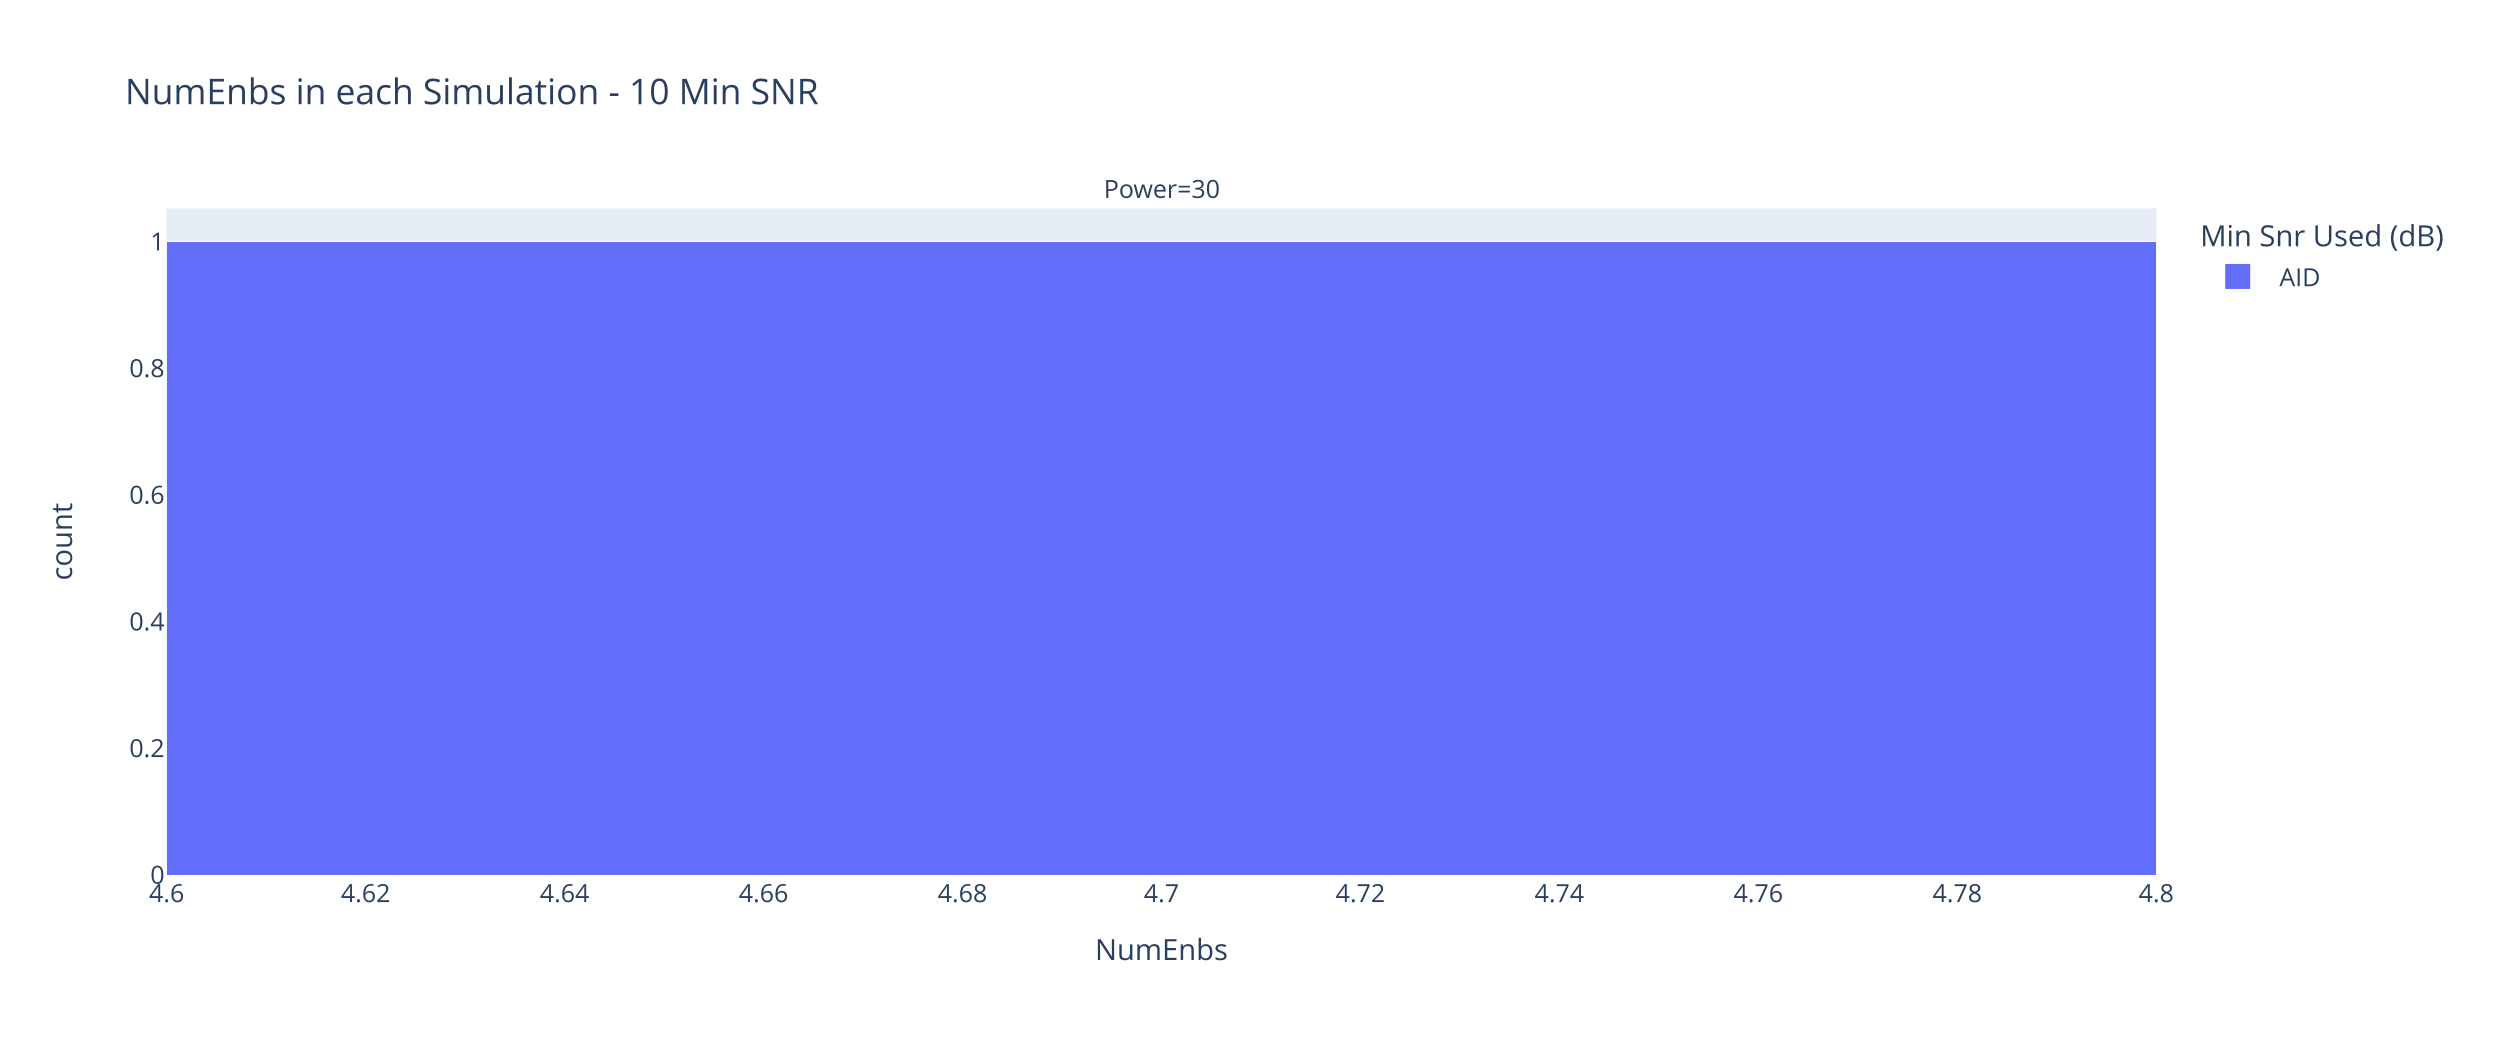
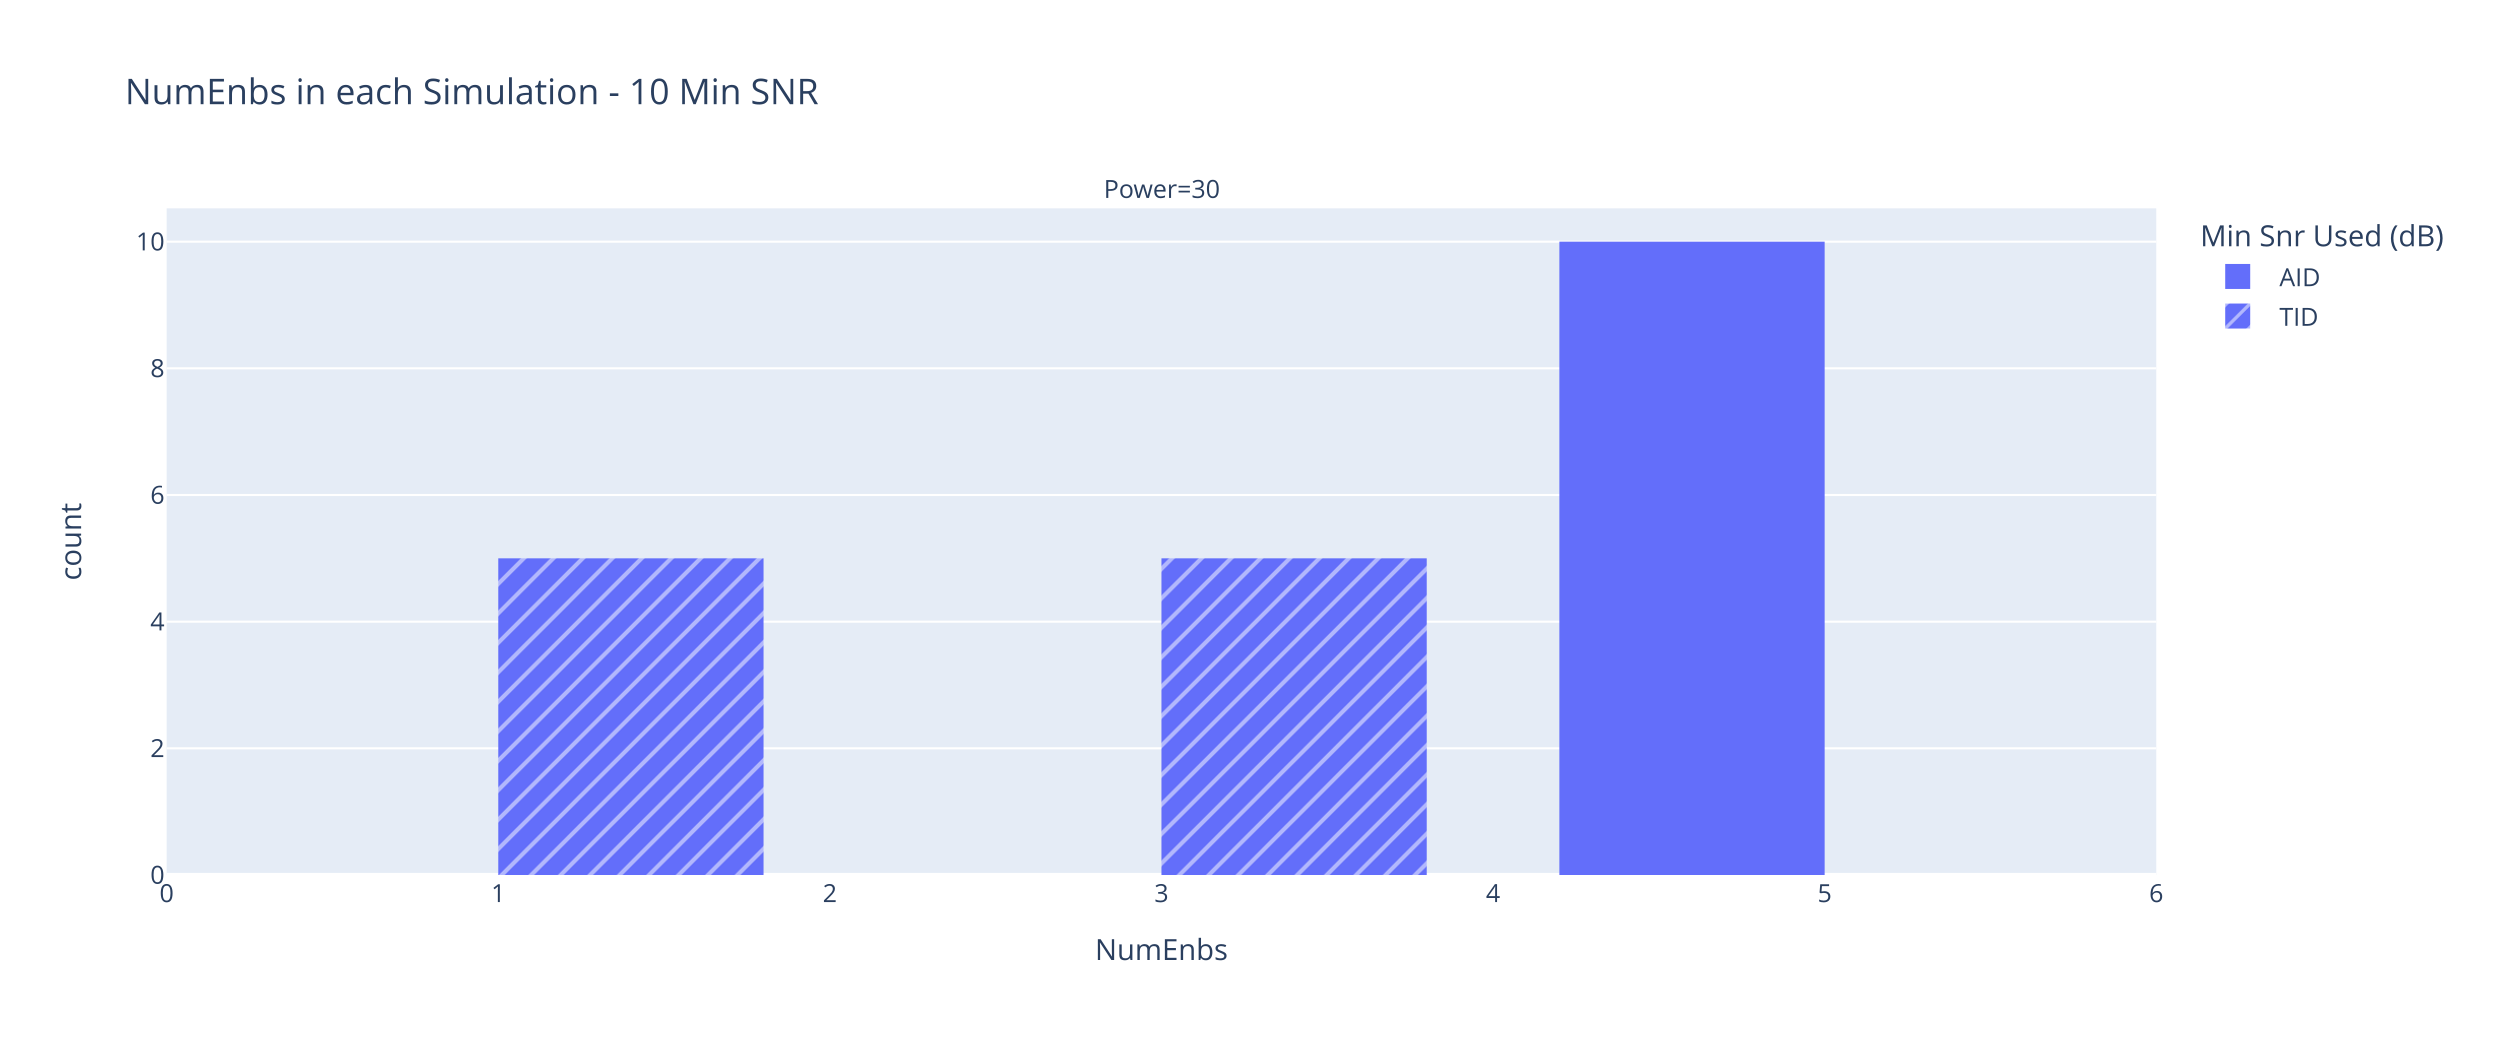
<svg xmlns="http://www.w3.org/2000/svg" class="main-svg" width="1200" height="500" style="" viewBox="0 0 1200 500">
  <rect x="0" y="0" width="1200" height="500" style="fill: rgb(255, 255, 255); fill-opacity: 1;" />
-   <defs id="defs-c32c6e">
+   <defs id="defs-dc7f94">
    <g class="clips">
-       <clipPath id="clipc32c6exyplot" class="plotclip">
+       <clipPath id="clipdc7f94xyplot" class="plotclip">
        <rect width="955" height="320" />
      </clipPath>
-       <clipPath class="axesclip" id="clipc32c6ex">
+       <clipPath class="axesclip" id="clipdc7f94x">
        <rect x="80" y="0" width="955" height="500" />
      </clipPath>
-       <clipPath class="axesclip" id="clipc32c6ey">
+       <clipPath class="axesclip" id="clipdc7f94y">
        <rect x="0" y="100" width="1200" height="320" />
      </clipPath>
-       <clipPath class="axesclip" id="clipc32c6exy">
+       <clipPath class="axesclip" id="clipdc7f94xy">
        <rect x="80" y="100" width="955" height="320" />
      </clipPath>
    </g>
    <g class="gradients" />
-     <g class="patterns" />
+     <g class="patterns">
+       <pattern id="pdc7f94-legend-76ae5b" width="14.142px" height="14.142px" patternUnits="userSpaceOnUse" patternTransform="scale(0.8)">
+         <rect width="14.142px" height="14.142px" fill="rgb(99, 110, 250)" fill-opacity="1" />
+         <path d="M-3.536,3.536l7.071,-7.071M0,14.142L14.142,0M10.607,17.678l7.071,-7.071" opacity="0.5" stroke="rgb(255, 255, 255)" stroke-width="2px" />
+       </pattern>
+       <pattern id="pdc7f94-76ae5b" width="14.142px" height="14.142px" patternUnits="userSpaceOnUse" patternTransform="">
+         <rect width="14.142px" height="14.142px" fill="rgb(99, 110, 250)" fill-opacity="1" />
+         <path d="M-3.536,3.536l7.071,-7.071M0,14.142L14.142,0M10.607,17.678l7.071,-7.071" opacity="0.5" stroke="rgb(255, 255, 255)" stroke-width="2px" />
+       </pattern>
+     </g>
  </defs>
  <g class="bglayer">
    <rect class="bg" x="80" y="100" width="955" height="320" style="fill: rgb(229, 236, 246); fill-opacity: 1; stroke-width: 0;" />
  </g>
  <g class="layer-below">
    <g class="imagelayer" />
    <g class="shapelayer" />
  </g>
  <g class="cartesianlayer">
    <g class="subplot xy">
      <g class="layer-subplot">
        <g class="shapelayer" />
        <g class="imagelayer" />
      </g>
      <g class="minor-gridlayer">
        <g class="x" />
        <g class="y" />
      </g>
      <g class="gridlayer">
        <g class="x" />
        <g class="y">
          <path class="ygrid crisp" transform="translate(0,359.2)" d="M80,0h955" style="stroke: rgb(255, 255, 255); stroke-opacity: 1; stroke-width: 1px;" />
          <path class="ygrid crisp" transform="translate(0,298.4)" d="M80,0h955" style="stroke: rgb(255, 255, 255); stroke-opacity: 1; stroke-width: 1px;" />
          <path class="ygrid crisp" transform="translate(0,237.6)" d="M80,0h955" style="stroke: rgb(255, 255, 255); stroke-opacity: 1; stroke-width: 1px;" />
          <path class="ygrid crisp" transform="translate(0,176.8)" d="M80,0h955" style="stroke: rgb(255, 255, 255); stroke-opacity: 1; stroke-width: 1px;" />
          <path class="ygrid crisp" transform="translate(0,116)" d="M80,0h955" style="stroke: rgb(255, 255, 255); stroke-opacity: 1; stroke-width: 1px;" />
        </g>
      </g>
      <g class="zerolinelayer">
        <path class="yzl zl crisp" transform="translate(0,420)" d="M80,0h955" style="stroke: rgb(255, 255, 255); stroke-opacity: 1; stroke-width: 2px;" />
      </g>
      <path class="xlines-below" />
      <path class="ylines-below" />
      <g class="overlines-below" />
      <g class="xaxislayer-below" />
      <g class="yaxislayer-below" />
      <g class="overaxes-below" />
-       <g class="plot" transform="translate(80,100)" clip-path="url(#clipc32c6exyplot)">
+       <g class="plot" transform="translate(80,100)" clip-path="url(#clipdc7f94xyplot)">
        <g class="barlayer mlayer">
-           <g class="trace bars" shape-rendering="crispEdges" style="opacity: 1;">
+           <g class="trace bars" style="opacity: 1;">
            <g class="points">
              <g class="point">
-                 <path d="M0,320V16H477.5V320Z" style="vector-effect: non-scaling-stroke; opacity: 1; stroke-width: 0px; fill: rgb(99, 110, 250); fill-opacity: 1;" />
-               </g>
+                 <path d="M668.5,320V16H795.83V320Z" style="vector-effect: non-scaling-stroke; opacity: 1; stroke-width: 0px; fill: rgb(99, 110, 250); fill-opacity: 1;" />
+               </g>
+             </g>
+           </g>
+           <g class="trace bars" style="opacity: 1;">
+             <g class="points">
              <g class="point">
-                 <path d="M477.5,320V16H955V320Z" style="vector-effect: non-scaling-stroke; opacity: 1; stroke-width: 0px; fill: rgb(99, 110, 250); fill-opacity: 1;" />
+                 <path d="M159.17,320V168H286.5V320Z" class="pattern_filled" style="vector-effect: non-scaling-stroke; opacity: 1; stroke-width: 0px; fill: url('#pdc7f94-76ae5b');" />
+               </g>
+               <g class="point">
+                 <path d="M477.5,320V168H604.83V320Z" class="pattern_filled" style="vector-effect: non-scaling-stroke; opacity: 1; stroke-width: 0px; fill: url('#pdc7f94-76ae5b');" />
              </g>
            </g>
          </g>
        </g>
      </g>
      <g class="overplot" />
      <path class="xlines-above crisp" d="M0,0" style="fill: none;" />
      <path class="ylines-above crisp" d="M0,0" style="fill: none;" />
      <g class="overlines-above" />
      <g class="xaxislayer-above">
        <g class="xtick">
-           <text text-anchor="middle" x="0" y="433" transform="translate(80,0)" style="font-family: 'Open Sans', verdana, arial, sans-serif; font-size: 12px; fill: rgb(42, 63, 95); fill-opacity: 1; white-space: pre; opacity: 1;">4.6</text>
-         </g>
-         <g class="xtick">
-           <text text-anchor="middle" x="0" y="433" style="font-family: 'Open Sans', verdana, arial, sans-serif; font-size: 12px; fill: rgb(42, 63, 95); fill-opacity: 1; white-space: pre; opacity: 1;" transform="translate(175.5,0)">4.62</text>
-         </g>
-         <g class="xtick">
-           <text text-anchor="middle" x="0" y="433" style="font-family: 'Open Sans', verdana, arial, sans-serif; font-size: 12px; fill: rgb(42, 63, 95); fill-opacity: 1; white-space: pre; opacity: 1;" transform="translate(271,0)">4.64</text>
-         </g>
-         <g class="xtick">
-           <text text-anchor="middle" x="0" y="433" style="font-family: 'Open Sans', verdana, arial, sans-serif; font-size: 12px; fill: rgb(42, 63, 95); fill-opacity: 1; white-space: pre; opacity: 1;" transform="translate(366.5,0)">4.66</text>
-         </g>
-         <g class="xtick">
-           <text text-anchor="middle" x="0" y="433" style="font-family: 'Open Sans', verdana, arial, sans-serif; font-size: 12px; fill: rgb(42, 63, 95); fill-opacity: 1; white-space: pre; opacity: 1;" transform="translate(462,0)">4.68</text>
-         </g>
-         <g class="xtick">
-           <text text-anchor="middle" x="0" y="433" style="font-family: 'Open Sans', verdana, arial, sans-serif; font-size: 12px; fill: rgb(42, 63, 95); fill-opacity: 1; white-space: pre; opacity: 1;" transform="translate(557.5,0)">4.7</text>
-         </g>
-         <g class="xtick">
-           <text text-anchor="middle" x="0" y="433" style="font-family: 'Open Sans', verdana, arial, sans-serif; font-size: 12px; fill: rgb(42, 63, 95); fill-opacity: 1; white-space: pre; opacity: 1;" transform="translate(653,0)">4.72</text>
-         </g>
-         <g class="xtick">
-           <text text-anchor="middle" x="0" y="433" style="font-family: 'Open Sans', verdana, arial, sans-serif; font-size: 12px; fill: rgb(42, 63, 95); fill-opacity: 1; white-space: pre; opacity: 1;" transform="translate(748.5,0)">4.74</text>
-         </g>
-         <g class="xtick">
-           <text text-anchor="middle" x="0" y="433" style="font-family: 'Open Sans', verdana, arial, sans-serif; font-size: 12px; fill: rgb(42, 63, 95); fill-opacity: 1; white-space: pre; opacity: 1;" transform="translate(844,0)">4.76</text>
-         </g>
-         <g class="xtick">
-           <text text-anchor="middle" x="0" y="433" style="font-family: 'Open Sans', verdana, arial, sans-serif; font-size: 12px; fill: rgb(42, 63, 95); fill-opacity: 1; white-space: pre; opacity: 1;" transform="translate(939.5,0)">4.78</text>
-         </g>
-         <g class="xtick">
-           <text text-anchor="middle" x="0" y="433" style="font-family: 'Open Sans', verdana, arial, sans-serif; font-size: 12px; fill: rgb(42, 63, 95); fill-opacity: 1; white-space: pre; opacity: 1;" transform="translate(1035,0)">4.8</text>
+           <text text-anchor="middle" x="0" y="433" transform="translate(80,0)" style="font-family: 'Open Sans', verdana, arial, sans-serif; font-size: 12px; fill: rgb(42, 63, 95); fill-opacity: 1; white-space: pre; opacity: 1;">0</text>
+         </g>
+         <g class="xtick">
+           <text text-anchor="middle" x="0" y="433" style="font-family: 'Open Sans', verdana, arial, sans-serif; font-size: 12px; fill: rgb(42, 63, 95); fill-opacity: 1; white-space: pre; opacity: 1;" transform="translate(239.17,0)">1</text>
+         </g>
+         <g class="xtick">
+           <text text-anchor="middle" x="0" y="433" style="font-family: 'Open Sans', verdana, arial, sans-serif; font-size: 12px; fill: rgb(42, 63, 95); fill-opacity: 1; white-space: pre; opacity: 1;" transform="translate(398.33,0)">2</text>
+         </g>
+         <g class="xtick">
+           <text text-anchor="middle" x="0" y="433" style="font-family: 'Open Sans', verdana, arial, sans-serif; font-size: 12px; fill: rgb(42, 63, 95); fill-opacity: 1; white-space: pre; opacity: 1;" transform="translate(557.5,0)">3</text>
+         </g>
+         <g class="xtick">
+           <text text-anchor="middle" x="0" y="433" style="font-family: 'Open Sans', verdana, arial, sans-serif; font-size: 12px; fill: rgb(42, 63, 95); fill-opacity: 1; white-space: pre; opacity: 1;" transform="translate(716.67,0)">4</text>
+         </g>
+         <g class="xtick">
+           <text text-anchor="middle" x="0" y="433" style="font-family: 'Open Sans', verdana, arial, sans-serif; font-size: 12px; fill: rgb(42, 63, 95); fill-opacity: 1; white-space: pre; opacity: 1;" transform="translate(875.83,0)">5</text>
+         </g>
+         <g class="xtick">
+           <text text-anchor="middle" x="0" y="433" style="font-family: 'Open Sans', verdana, arial, sans-serif; font-size: 12px; fill: rgb(42, 63, 95); fill-opacity: 1; white-space: pre; opacity: 1;" transform="translate(1035,0)">6</text>
        </g>
      </g>
      <g class="yaxislayer-above">
        <g class="ytick">
          <text text-anchor="end" x="79" y="4.2" transform="translate(0,420)" style="font-family: 'Open Sans', verdana, arial, sans-serif; font-size: 12px; fill: rgb(42, 63, 95); fill-opacity: 1; white-space: pre; opacity: 1;">0</text>
        </g>
        <g class="ytick">
-           <text text-anchor="end" x="79" y="4.2" style="font-family: 'Open Sans', verdana, arial, sans-serif; font-size: 12px; fill: rgb(42, 63, 95); fill-opacity: 1; white-space: pre; opacity: 1;" transform="translate(0,359.2)">0.2</text>
-         </g>
-         <g class="ytick">
-           <text text-anchor="end" x="79" y="4.2" style="font-family: 'Open Sans', verdana, arial, sans-serif; font-size: 12px; fill: rgb(42, 63, 95); fill-opacity: 1; white-space: pre; opacity: 1;" transform="translate(0,298.4)">0.4</text>
-         </g>
-         <g class="ytick">
-           <text text-anchor="end" x="79" y="4.2" style="font-family: 'Open Sans', verdana, arial, sans-serif; font-size: 12px; fill: rgb(42, 63, 95); fill-opacity: 1; white-space: pre; opacity: 1;" transform="translate(0,237.6)">0.6</text>
-         </g>
-         <g class="ytick">
-           <text text-anchor="end" x="79" y="4.2" style="font-family: 'Open Sans', verdana, arial, sans-serif; font-size: 12px; fill: rgb(42, 63, 95); fill-opacity: 1; white-space: pre; opacity: 1;" transform="translate(0,176.8)">0.8</text>
-         </g>
-         <g class="ytick">
-           <text text-anchor="end" x="79" y="4.2" style="font-family: 'Open Sans', verdana, arial, sans-serif; font-size: 12px; fill: rgb(42, 63, 95); fill-opacity: 1; white-space: pre; opacity: 1;" transform="translate(0,116)">1</text>
+           <text text-anchor="end" x="79" y="4.2" style="font-family: 'Open Sans', verdana, arial, sans-serif; font-size: 12px; fill: rgb(42, 63, 95); fill-opacity: 1; white-space: pre; opacity: 1;" transform="translate(0,359.2)">2</text>
+         </g>
+         <g class="ytick">
+           <text text-anchor="end" x="79" y="4.2" style="font-family: 'Open Sans', verdana, arial, sans-serif; font-size: 12px; fill: rgb(42, 63, 95); fill-opacity: 1; white-space: pre; opacity: 1;" transform="translate(0,298.4)">4</text>
+         </g>
+         <g class="ytick">
+           <text text-anchor="end" x="79" y="4.2" style="font-family: 'Open Sans', verdana, arial, sans-serif; font-size: 12px; fill: rgb(42, 63, 95); fill-opacity: 1; white-space: pre; opacity: 1;" transform="translate(0,237.6)">6</text>
+         </g>
+         <g class="ytick">
+           <text text-anchor="end" x="79" y="4.2" style="font-family: 'Open Sans', verdana, arial, sans-serif; font-size: 12px; fill: rgb(42, 63, 95); fill-opacity: 1; white-space: pre; opacity: 1;" transform="translate(0,176.8)">8</text>
+         </g>
+         <g class="ytick">
+           <text text-anchor="end" x="79" y="4.2" style="font-family: 'Open Sans', verdana, arial, sans-serif; font-size: 12px; fill: rgb(42, 63, 95); fill-opacity: 1; white-space: pre; opacity: 1;" transform="translate(0,116)">10</text>
        </g>
      </g>
      <g class="overaxes-above" />
    </g>
  </g>
  <g class="polarlayer" />
  <g class="smithlayer" />
  <g class="ternarylayer" />
  <g class="geolayer" />
  <g class="funnelarealayer" />
  <g class="pielayer" />
  <g class="iciclelayer" />
  <g class="treemaplayer" />
  <g class="sunburstlayer" />
  <g class="glimages" />
-   <defs id="topdefs-c32c6e">
+   <defs id="topdefs-dc7f94">
    <g class="clips" />
-     <clipPath id="legendc32c6e">
-       <rect width="134" height="48" x="0" y="0" />
+     <clipPath id="legenddc7f94">
+       <rect width="134" height="67" x="0" y="0" />
    </clipPath>
  </defs>
  <g class="layer-above">
    <g class="imagelayer" />
    <g class="shapelayer" />
  </g>
  <g class="infolayer">
    <g class="legend" pointer-events="all" transform="translate(1054.1,100)">
-       <rect class="bg" shape-rendering="crispEdges" style="stroke: rgb(68, 68, 68); stroke-opacity: 1; fill: rgb(255, 255, 255); fill-opacity: 1; stroke-width: 0px;" width="134" height="48" x="0" y="0" />
-       <g class="scrollbox" transform="" clip-path="url(#legendc32c6e)">
+       <rect class="bg" shape-rendering="crispEdges" style="stroke: rgb(68, 68, 68); stroke-opacity: 1; fill: rgb(255, 255, 255); fill-opacity: 1; stroke-width: 0px;" width="134" height="67" x="0" y="0" />
+       <g class="scrollbox" transform="" clip-path="url(#legenddc7f94)">
        <text class="legendtitletext" text-anchor="start" x="2" y="18.2" style="font-family: 'Open Sans', verdana, arial, sans-serif; font-size: 14px; fill: rgb(42, 63, 95); fill-opacity: 1; white-space: pre;">Min Snr Used (dB)</text>
        <g class="groups" transform="">
          <g class="traces" transform="translate(0,32.7)" style="opacity: 1;">
            <text class="legendtext" text-anchor="start" x="40" y="4.68" style="font-family: 'Open Sans', verdana, arial, sans-serif; font-size: 12px; fill: rgb(42, 63, 95); fill-opacity: 1; white-space: pre;">AID</text>
            <g class="layers" style="opacity: 1;">
              <g class="legendfill" />
              <g class="legendlines" />
              <g class="legendsymbols">
                <g class="legendpoints">
                  <path class="legendundefined" d="M6,6H-6V-6H6Z" transform="translate(20,0)" style="stroke-width: 0px; fill: rgb(99, 110, 250); fill-opacity: 1;" />
                </g>
              </g>
            </g>
            <rect class="legendtoggle" x="0" y="-9.5" width="63.5" height="19" style="fill: rgb(0, 0, 0); fill-opacity: 0;" />
          </g>
        </g>
+         <g class="groups" transform="">
+           <g class="traces" transform="translate(0,51.7)" style="opacity: 1;">
+             <text class="legendtext" text-anchor="start" x="40" y="4.68" style="font-family: 'Open Sans', verdana, arial, sans-serif; font-size: 12px; fill: rgb(42, 63, 95); fill-opacity: 1; white-space: pre;">TID</text>
+             <g class="layers" style="opacity: 1;">
+               <g class="legendfill" />
+               <g class="legendlines" />
+               <g class="legendsymbols">
+                 <g class="legendpoints">
+                   <path class="legendundefined pattern_filled" d="M6,6H-6V-6H6Z" transform="translate(20,0)" style="stroke-width: 0px; fill: url('#pdc7f94-legend-76ae5b');" />
+                 </g>
+               </g>
+             </g>
+             <rect class="legendtoggle" x="0" y="-9.5" width="63.5" height="19" style="fill: rgb(0, 0, 0); fill-opacity: 0;" />
+           </g>
+         </g>
      </g>
      <rect class="scrollbar" rx="20" ry="3" width="0" height="0" x="0" y="0" style="fill: rgb(128, 139, 164); fill-opacity: 1;" />
    </g>
    <g class="g-gtitle">
      <text class="gtitle" x="60" y="50" text-anchor="start" dy="0em" style="font-family: 'Open Sans', verdana, arial, sans-serif; font-size: 17px; fill: rgb(42, 63, 95); opacity: 1; font-weight: normal; white-space: pre;">NumEnbs in each Simulation - 10 Min SNR</text>
    </g>
    <g class="g-xtitle">
      <text class="xtitle" x="557.5" y="460.8" text-anchor="middle" style="font-family: 'Open Sans', verdana, arial, sans-serif; font-size: 14px; fill: rgb(42, 63, 95); opacity: 1; font-weight: normal; white-space: pre;">NumEnbs</text>
    </g>
    <g class="g-ytitle">
-       <text class="ytitle" transform="rotate(-90,34.575,260)" x="34.575" y="260" text-anchor="middle" style="font-family: 'Open Sans', verdana, arial, sans-serif; font-size: 14px; fill: rgb(42, 63, 95); opacity: 1; font-weight: normal; white-space: pre;">count</text>
+       <text class="ytitle" transform="rotate(-90,38.93438,260)" x="38.934" y="260" text-anchor="middle" style="font-family: 'Open Sans', verdana, arial, sans-serif; font-size: 14px; fill: rgb(42, 63, 95); opacity: 1; font-weight: normal; white-space: pre;">count</text>
    </g>
    <g class="annotation" data-index="0" style="opacity: 1;">
      <g class="annotation-text-g" transform="rotate(0,557.5,90.5)">
        <g class="cursor-pointer" transform="translate(525,81)">
          <rect class="bg" x="0.5" y="0.5" width="65" height="18" style="stroke-width: 1px; stroke: rgb(0, 0, 0); stroke-opacity: 0; fill: rgb(0, 0, 0); fill-opacity: 0;" />
          <text class="annotation-text" text-anchor="middle" x="32.703" y="14" style="font-family: 'Open Sans', verdana, arial, sans-serif; font-size: 12px; fill: rgb(42, 63, 95); fill-opacity: 1; white-space: pre;">Power=30</text>
        </g>
      </g>
    </g>
  </g>
</svg>
